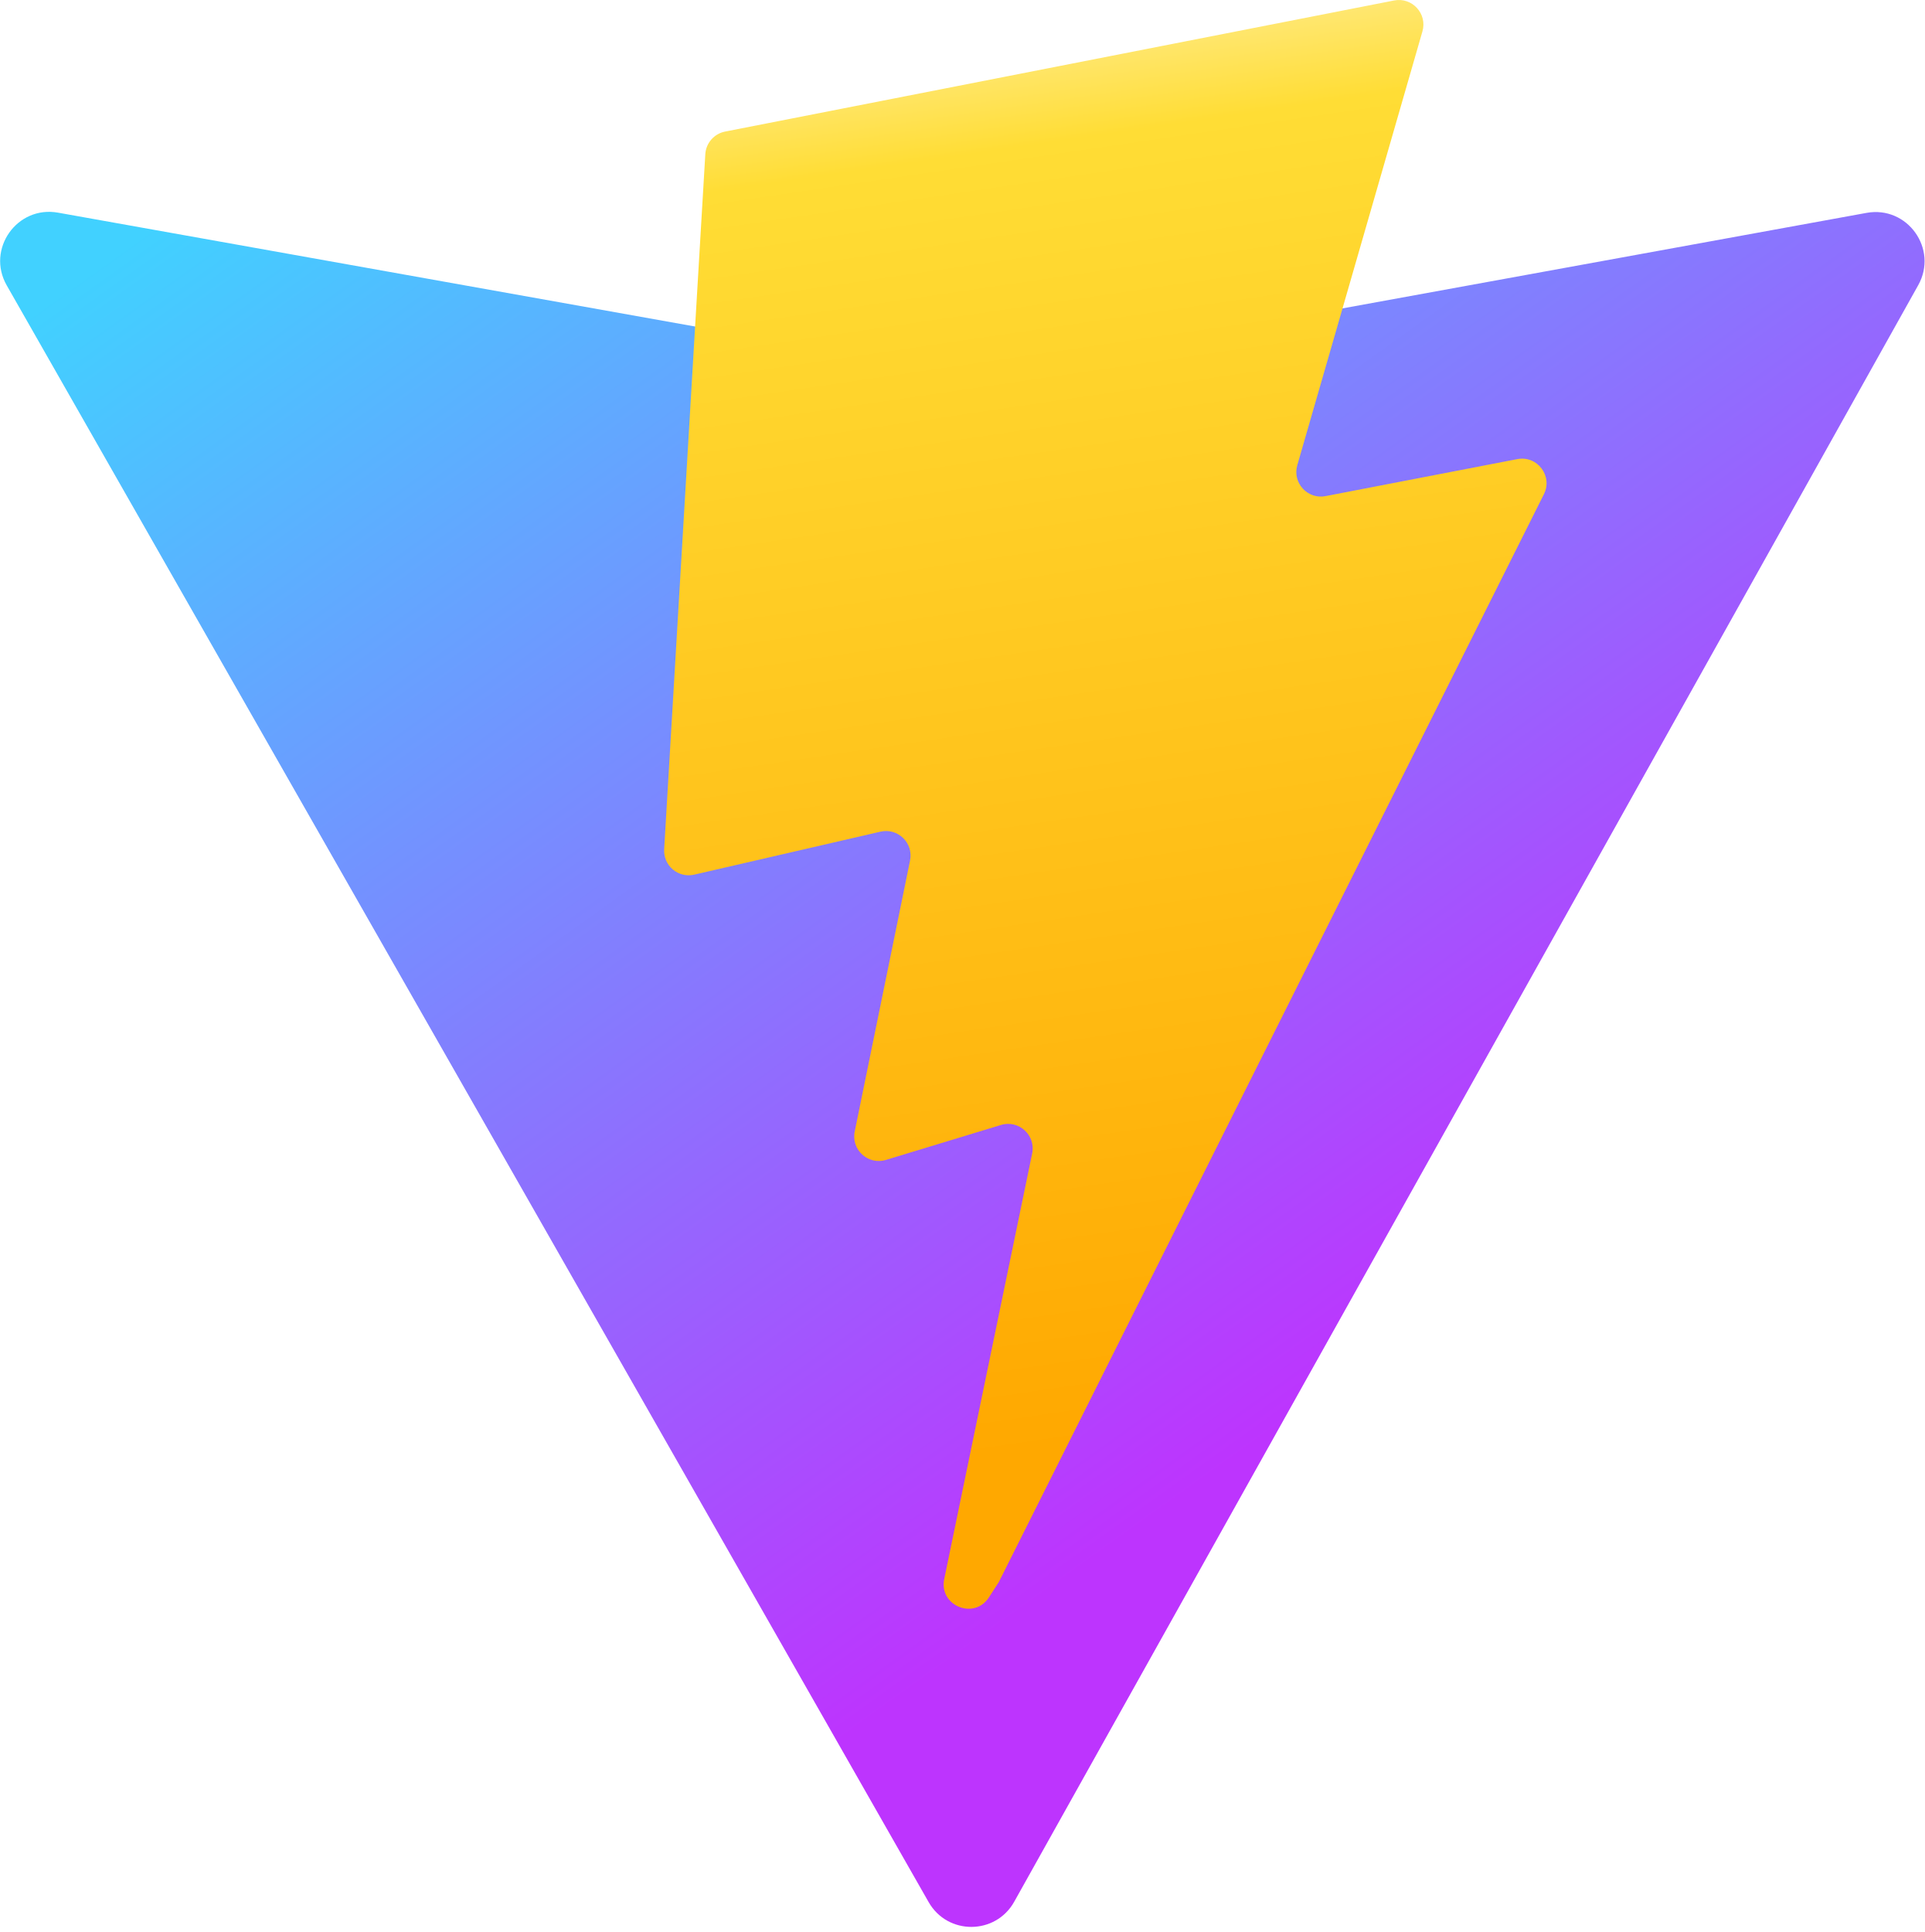
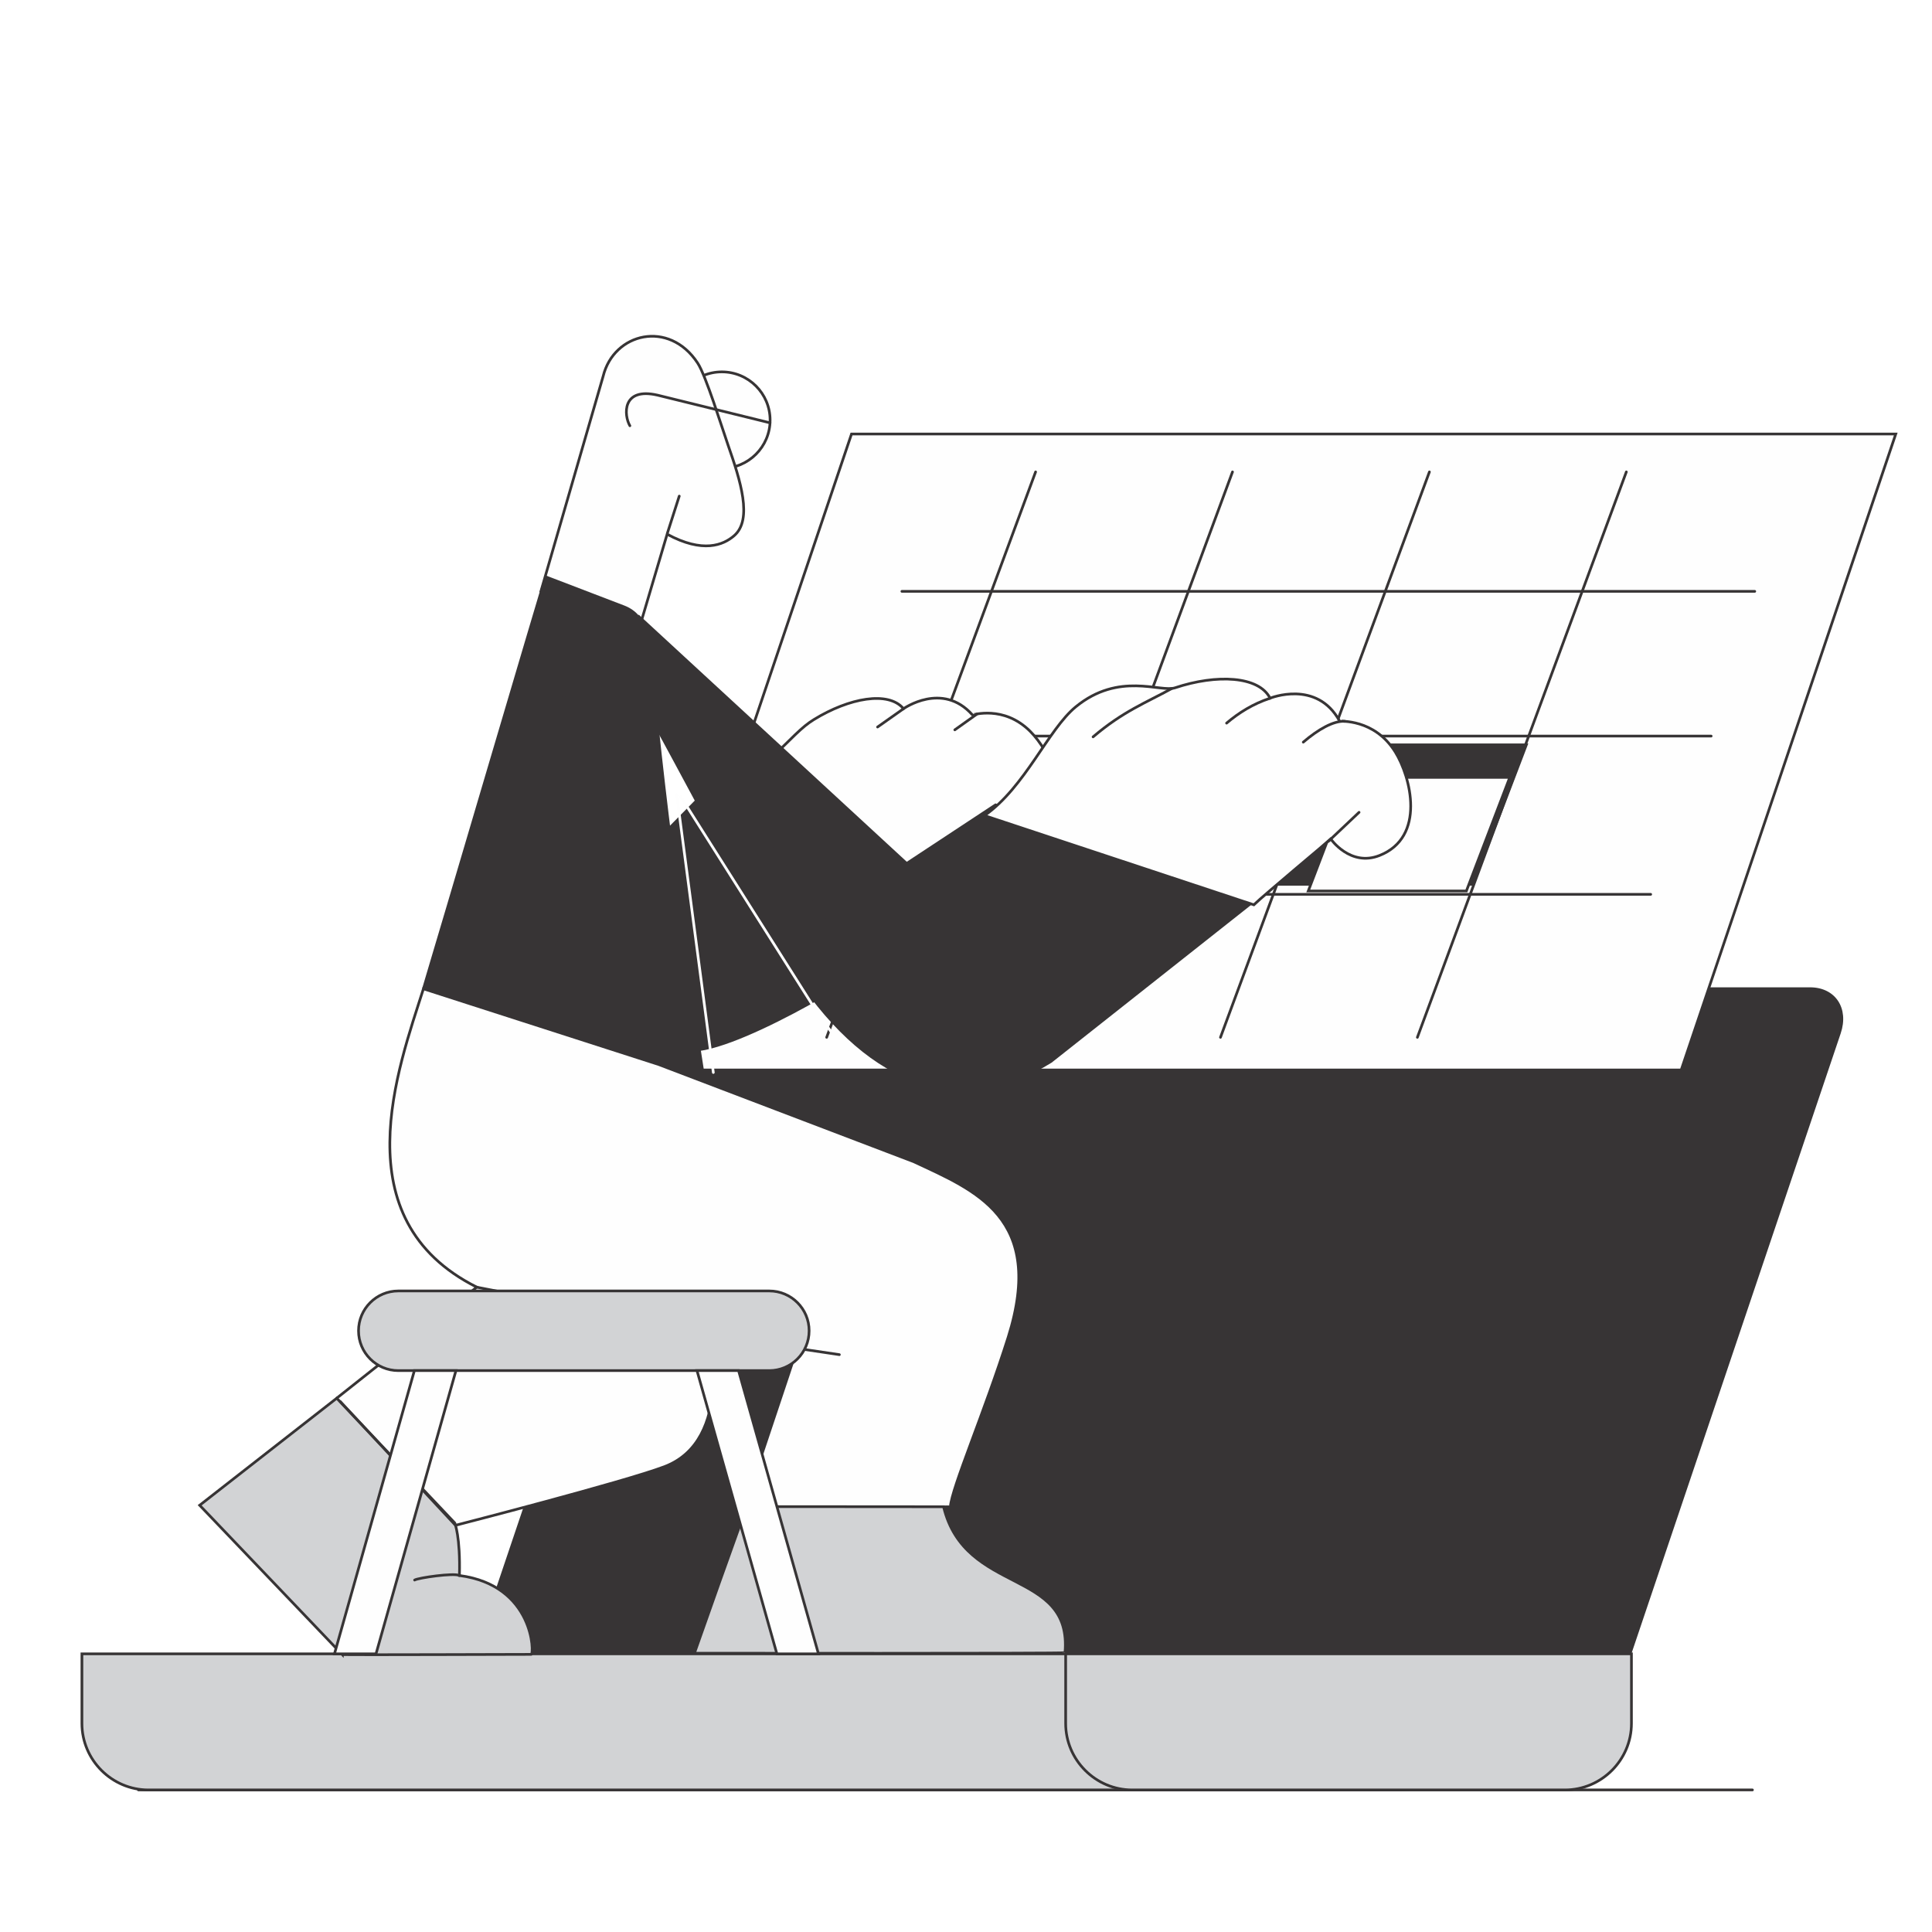
- <svg xmlns="http://www.w3.org/2000/svg" aria-hidden="true" role="img" class="iconify iconify--logos" width="31.88" height="32" preserveAspectRatio="xMidYMid meet" viewBox="0 0 256 257">
-   <defs>
-     <linearGradient id="IconifyId1813088fe1fbc01fb466" x1="-.828%" x2="57.636%" y1="7.652%" y2="78.411%">
-       <stop offset="0%" stop-color="#41D1FF" />
-       <stop offset="100%" stop-color="#BD34FE" />
-     </linearGradient>
-     <linearGradient id="IconifyId1813088fe1fbc01fb467" x1="43.376%" x2="50.316%" y1="2.242%" y2="89.03%">
-       <stop offset="0%" stop-color="#FFEA83" />
-       <stop offset="8.333%" stop-color="#FFDD35" />
-       <stop offset="100%" stop-color="#FFA800" />
-     </linearGradient>
+ <svg xmlns="http://www.w3.org/2000/svg" height="1024" node-id="1" sillyvg="true" template-height="1024" template-width="1024" version="1.1" viewBox="0 0 1024 1024" width="1024">
+   <defs node-id="74">
+     <clipPath id="clippath" node-id="5">
+       <path d="M 0.00 0.00 L 1024.00 0.00 L 1024.00 1024.00 L 0.00 1024.00 Z" fill="#000000" fill-rule="nonzero" node-id="77" stroke="none" target-height="1024" target-width="1024" target-x="0" target-y="0" />
+     </clipPath>
  </defs>
-   <path fill="url(#IconifyId1813088fe1fbc01fb466)" d="M255.153 37.938L134.897 252.976c-2.483 4.44-8.862 4.466-11.382.048L.875 37.958c-2.746-4.814 1.371-10.646 6.827-9.67l120.385 21.517a6.537 6.537 0 0 0 2.322-.004l117.867-21.483c5.438-.991 9.574 4.796 6.877 9.62Z" />
-   <path fill="url(#IconifyId1813088fe1fbc01fb467)" d="M185.432.063L96.44 17.501a3.268 3.268 0 0 0-2.634 3.014l-5.474 92.456a3.268 3.268 0 0 0 3.997 3.378l24.777-5.718c2.318-.535 4.413 1.507 3.936 3.838l-7.361 36.047c-.495 2.426 1.782 4.5 4.151 3.78l15.304-4.649c2.372-.72 4.652 1.36 4.15 3.788l-11.698 56.621c-.732 3.542 3.979 5.473 5.943 2.437l1.313-2.028l72.516-144.72c1.215-2.423-.88-5.186-3.54-4.672l-25.505 4.922c-2.396.462-4.435-1.77-3.759-4.114l16.646-57.705c.677-2.35-1.37-4.583-3.769-4.113Z" />
+   <g node-id="211">
+     <g clip-path="url(#clippath)" group-id="1" node-id="83">
+       <path d="M 408.17 222.67 C 408.17 236.79 396.72 248.24 382.60 248.24 C 368.48 248.24 357.03 236.79 357.03 222.67 C 357.03 208.55 368.48 197.10 382.60 197.10 C 396.72 197.10 408.17 208.55 408.17 222.67 Z" fill="#fefefe" fill-rule="nonzero" group-id="1,2" node-id="85" stroke="none" target-height="51.14" target-width="51.14" target-x="357.03" target-y="197.1" />
+       <path d="M 408.17 222.67 C 408.17 236.79 396.72 248.24 382.60 248.24 C 368.48 248.24 357.03 236.79 357.03 222.67 C 357.03 208.55 368.48 197.10 382.60 197.10 C 396.72 197.10 408.17 208.55 408.17 222.67 Z" fill="none" group-id="1,2" node-id="87" stroke="#373435" stroke-linecap="round" stroke-width="1.42" target-height="51.14" target-width="51.14" target-x="357.03" target-y="197.1" />
+       <path d="M 248.40 887.18 L 860.33 887.18 L 974.93 547.51 C 979.29 534.58 972.28 524.01 959.36 524.01 L 394.43 524.01 C 381.50 524.01 367.36 534.59 363.00 547.51 L 248.40 887.18 Z" fill="#373435" fill-rule="evenodd" group-id="1,2" node-id="89" stroke="none" target-height="363.17" target-width="730.89" target-x="248.4" target-y="524.01" />
+       <path d="M 248.40 887.18 L 860.33 887.18 L 974.93 547.51 C 979.29 534.58 972.28 524.01 959.36 524.01 L 394.43 524.01 C 381.50 524.01 367.36 534.59 363.00 547.51 L 248.40 887.18 Z" fill="none" group-id="1,2" node-id="91" stroke="#373435" stroke-linecap="round" stroke-width="1.42" target-height="363.17" target-width="730.89" target-x="248.4" target-y="524.01" />
+       <path d="M 389.48 550.11 L 942.95 550.11 L 829.23 887.18 L 275.76 887.18 L 389.48 550.11 Z" fill="#373435" fill-rule="evenodd" group-id="1,2" node-id="93" stroke="none" target-height="337.07" target-width="667.19" target-x="275.76" target-y="550.11" />
+       <path d="M 389.48 550.11 L 942.95 550.11 L 829.23 887.18 L 275.76 887.18 L 389.48 550.11 Z" fill="none" group-id="1,2" node-id="95" stroke="#373435" stroke-linecap="round" stroke-width="1.42" target-height="337.07" target-width="667.19" target-x="275.76" target-y="550.11" />
+       <path d="M 451.32 230.04 L 1004.79 230.04 L 891.07 567.10 L 337.60 567.10 L 451.32 230.04 Z" fill="#fefefe" fill-rule="evenodd" group-id="1,2" node-id="97" stroke="none" target-height="337.06" target-width="667.19" target-x="337.6" target-y="230.04" />
+       <path d="M 451.32 230.04 L 1004.79 230.04 L 891.07 567.10 L 337.60 567.10 L 451.32 230.04 Z" fill="none" group-id="1,2" node-id="99" stroke="#373435" stroke-linecap="round" stroke-width="1.42" target-height="337.06" target-width="667.19" target-x="337.6" target-y="230.04" />
+       <path d="M 930.06 313.43 L 478.02 313.43" fill="none" group-id="1,2" node-id="101" stroke="#373435" stroke-linecap="round" stroke-width="1.42" target-height="0" target-width="452.04" target-x="478.02" target-y="313.43" />
+       <path d="M 454.91 390.14 L 906.95 390.14" fill="none" group-id="1,2" node-id="103" stroke="#373435" stroke-linecap="round" stroke-width="1.42" target-height="0" target-width="452.04" target-x="454.91" target-y="390.14" />
+       <path d="M 422.87 474.02 L 874.91 474.02" fill="none" group-id="1,2" node-id="105" stroke="#373435" stroke-linecap="round" stroke-width="1.42" target-height="0" target-width="452.04" target-x="422.87" target-y="474.02" />
+       <path d="M 861.99 250.12 L 751.24 549.81" fill="none" group-id="1,2" node-id="107" stroke="#373435" stroke-linecap="round" stroke-width="1.42" target-height="299.69" target-width="110.75" target-x="751.24" target-y="250.12" />
+       <path d="M 757.62 250.12 L 646.88 549.81" fill="none" group-id="1,2" node-id="109" stroke="#373435" stroke-linecap="round" stroke-width="1.42" target-height="299.69" target-width="110.74" target-x="646.88" target-y="250.12" />
+       <path d="M 653.25 250.12 L 542.51 549.81" fill="none" group-id="1,2" node-id="111" stroke="#373435" stroke-linecap="round" stroke-width="1.42" target-height="299.69" target-width="110.74" target-x="542.51" target-y="250.12" />
+       <path d="M 548.89 250.12 L 438.15 549.81" fill="none" group-id="1,2" node-id="113" stroke="#373435" stroke-linecap="round" stroke-width="1.42" target-height="299.69" target-width="110.74" target-x="438.15" target-y="250.12" />
+       <path d="M 928.83 948.70 L 73.37 948.70" fill="none" group-id="1,2" node-id="115" stroke="#373435" stroke-linecap="round" stroke-width="1.42" target-height="0" target-width="855.46" target-x="73.37" target-y="948.7" />
+       <path d="M 355.93 467.07 C 372.59 448.40 390.04 420.17 402.91 407.62 C 420.86 390.11 424.86 385.39 431.39 381.38 C 450.07 369.89 470.92 366.06 478.88 375.63 C 478.88 375.63 499.48 361.05 515.34 378.84 C 515.58 379.11 531.86 373.54 545.97 387.56 C 556.36 397.89 570.79 425.50 550.08 439.82 C 537.17 448.75 524.47 437.30 524.47 437.30 C 523.63 438.66 498.50 471.92 494.49 478.13 L 355.93 467.07 Z" fill="#fefefe" fill-rule="evenodd" group-id="1,2" node-id="117" stroke="none" target-height="117.08" target-width="214.86" target-x="355.93" target-y="361.05" />
+       <path d="M 355.93 467.07 C 372.59 448.40 390.04 420.17 402.91 407.62 C 420.86 390.11 424.86 385.39 431.39 381.38 C 450.07 369.89 470.92 366.06 478.88 375.63 C 478.88 375.63 499.48 361.05 515.34 378.84 C 515.58 379.11 531.86 373.54 545.97 387.56 C 556.36 397.89 570.79 425.50 550.08 439.82 C 537.17 448.75 524.47 437.30 524.47 437.30 C 523.63 438.66 498.50 471.92 494.49 478.13 L 355.93 467.07 Z" fill="none" group-id="1,2" node-id="119" stroke="#373435" stroke-linecap="round" stroke-width="1.42" target-height="117.08" target-width="214.86" target-x="355.93" target-y="361.05" />
+       <path d="M 465.13 385.33 L 478.88 375.63" fill="none" group-id="1,2" node-id="121" stroke="#373435" stroke-linecap="round" stroke-width="1.42" target-height="9.7" target-width="13.75" target-x="465.13" target-y="375.63" />
+       <path d="M 506.07 386.83 L 517.93 378.38" fill="none" group-id="1,2" node-id="123" stroke="#373435" stroke-linecap="round" stroke-width="1.42" target-height="8.45" target-width="11.86" target-x="506.07" target-y="378.38" />
+       <path d="M 523.63 438.66 L 535.22 421.09" fill="none" group-id="1,2" node-id="125" stroke="#373435" stroke-linecap="round" stroke-width="1.42" target-height="17.57" target-width="11.59" target-x="523.63" target-y="421.09" />
+       <path d="M 43.42 876.56 L 777.24 876.56 L 777.24 913.44 C 777.24 932.83 761.37 948.70 741.98 948.70 L 78.68 948.70 C 59.29 948.70 43.42 932.83 43.42 913.44 L 43.42 876.56 Z" fill="#d2d3d5" fill-rule="evenodd" group-id="1,2" node-id="127" stroke="none" target-height="72.14" target-width="733.82" target-x="43.42" target-y="876.56" />
+       <path d="M 43.42 876.56 L 777.24 876.56 L 777.24 913.44 C 777.24 932.83 761.37 948.70 741.98 948.70 L 78.68 948.70 C 59.29 948.70 43.42 932.83 43.42 913.44 L 43.42 876.56 Z" fill="none" group-id="1,2" node-id="129" stroke="#373435" stroke-linecap="round" stroke-width="1.42" target-height="72.14" target-width="733.82" target-x="43.42" target-y="876.56" />
+       <path d="M 564.82 876.56 L 864.70 876.56 L 864.70 913.44 C 864.70 932.83 848.83 948.70 829.44 948.70 L 600.08 948.70 C 580.69 948.70 564.82 932.83 564.82 913.44 L 564.82 876.56 Z" fill="#d2d3d5" fill-rule="evenodd" group-id="1,2" node-id="131" stroke="none" target-height="72.14" target-width="299.88" target-x="564.82" target-y="876.56" />
+       <path d="M 564.82 876.56 L 864.70 876.56 L 864.70 913.44 C 864.70 932.83 848.83 948.70 829.44 948.70 L 600.08 948.70 C 580.69 948.70 564.82 932.83 564.82 913.44 L 564.82 876.56 Z" fill="none" group-id="1,2" node-id="133" stroke="#373435" stroke-linecap="round" stroke-width="1.42" target-height="72.14" target-width="299.88" target-x="564.82" target-y="876.56" />
+       <path d="M 340.21 328.25 L 286.71 313.34 L 319.67 199.44 C 325.31 176.36 354.63 169.31 369.78 192.44 C 374.19 199.17 382.68 226.76 385.90 235.96 C 392.43 254.65 399.05 275.29 389.14 283.91 C 383.41 288.90 372.61 293.42 353.59 283.14 L 340.21 328.25 Z" fill="#fefefe" fill-rule="evenodd" group-id="1,2" node-id="135" stroke="none" target-height="158.94" target-width="112.34" target-x="286.71" target-y="169.31" />
+       <path d="M 340.21 328.25 L 286.71 313.34 L 319.67 199.44 C 325.31 176.36 354.63 169.31 369.78 192.44 C 374.19 199.17 382.68 226.76 385.90 235.96 C 392.43 254.65 399.05 275.29 389.14 283.91 C 383.41 288.90 372.61 293.42 353.59 283.14 L 340.21 328.25 Z" fill="none" group-id="1,2" node-id="137" stroke="#373435" stroke-linecap="round" stroke-width="1.42" target-height="158.94" target-width="112.34" target-x="286.71" target-y="169.31" />
+       <path d="M 289.24 305.75 C 288.25 307.97 232.13 498.82 224.56 523.67 C 224.45 524.04 373.66 575.44 373.28 573.05 C 364.53 519.00 349.83 410.30 344.55 344.23 C 344.30 341.09 343.09 326.40 330.75 321.65 C 322.33 318.41 289.25 305.75 289.25 305.75 Z" fill="#373435" fill-rule="evenodd" group-id="1,2" node-id="139" stroke="none" target-height="269.69" target-width="149.21" target-x="224.45" target-y="305.75" />
+       <path d="M 289.24 305.75 C 288.25 307.97 232.13 498.82 224.56 523.67 C 224.45 524.04 373.66 575.44 373.28 573.05 C 364.53 519.00 349.83 410.30 344.55 344.23 C 344.30 341.09 343.09 326.40 330.75 321.65 C 322.33 318.41 289.25 305.75 289.25 305.75 Z" fill="none" group-id="1,2" node-id="141" stroke="#373435" stroke-linecap="round" stroke-width="1.42" target-height="269.69" target-width="149.21" target-x="224.45" target-y="305.75" />
+       <path d="M 178.47 741.07 C 177.74 742.86 240.54 808.44 241.43 808.44 C 241.78 808.35 330.48 785.58 352.21 777.35 C 389.24 763.32 375.93 705.83 375.51 705.83 C 375.02 705.83 417.82 713.66 422.48 714.83 L 394.12 799.79 L 503.71 798.61 C 504.37 788.76 522.01 747.92 534.39 708.65 C 554.38 645.22 516.65 630.91 484.30 615.72 L 349.11 564.21 L 224.43 524.08 C 211.14 565.91 180.80 646.16 252.71 682.22 L 178.48 741.06 Z" fill="#fefefe" fill-rule="evenodd" group-id="1,2" node-id="143" stroke="none" target-height="284.36" target-width="376.64" target-x="177.74" target-y="524.08" />
+       <path d="M 178.47 741.07 C 177.74 742.86 240.54 808.44 241.43 808.44 C 241.78 808.35 330.48 785.58 352.21 777.35 C 389.24 763.32 375.93 705.83 375.51 705.83 C 375.02 705.83 417.82 713.66 422.48 714.83 L 394.12 799.79 L 503.71 798.61 C 504.37 788.76 522.01 747.92 534.39 708.65 C 554.38 645.22 516.65 630.91 484.30 615.72 L 349.11 564.21 L 224.43 524.08 C 211.14 565.91 180.80 646.16 252.71 682.22 L 178.48 741.06 Z" fill="none" group-id="1,2" node-id="145" stroke="#373435" stroke-linecap="round" stroke-width="1.42" target-height="284.36" target-width="376.64" target-x="177.74" target-y="524.08" />
+       <path d="M 395.93 798.54 C 394.33 801.56 368.06 876.24 368.06 876.24 C 368.06 876.24 564.43 876.46 564.47 875.96 C 568.43 831.17 511.49 845.69 500.11 798.61 L 395.93 798.53 Z" fill="#d2d3d5" fill-rule="evenodd" group-id="1,2" node-id="147" stroke="none" target-height="77.93" target-width="200.37" target-x="368.06" target-y="798.53" />
+       <path d="M 395.93 798.54 C 394.33 801.56 368.06 876.24 368.06 876.24 C 368.06 876.24 564.43 876.46 564.47 875.96 C 568.43 831.17 511.49 845.69 500.11 798.61 L 395.93 798.53 Z" fill="none" group-id="1,2" node-id="149" stroke="#373435" stroke-linecap="round" stroke-width="1.42" target-height="77.93" target-width="200.37" target-x="368.06" target-y="798.53" />
+       <path d="M 353.74 282.56 L 360.02 262.95" fill="none" group-id="1,2" node-id="151" stroke="#373435" stroke-linecap="round" stroke-width="1.42" target-height="19.61" target-width="6.28" target-x="353.74" target-y="262.95" />
+       <path d="M 181.44 876.99 C 182.62 877.15 281.54 876.85 281.54 876.85 C 283.23 876.94 283.19 840.26 243.50 835.05 C 244.07 814.40 241.03 807.20 241.03 807.20 L 178.48 741.08 L 105.83 797.82 L 181.44 877.00 Z" fill="#d2d3d5" fill-rule="evenodd" group-id="1,2" node-id="153" stroke="none" target-height="136.07" target-width="177.4" target-x="105.83" target-y="741.08" />
+       <path d="M 181.44 876.99 C 182.62 877.15 281.54 876.85 281.54 876.85 C 283.23 876.94 283.19 840.26 243.50 835.05 C 244.07 814.40 241.03 807.20 241.03 807.20 L 178.48 741.08 L 105.83 797.82 L 181.44 877.00 Z" fill="none" group-id="1,2" node-id="155" stroke="#373435" stroke-linecap="round" stroke-width="1.42" target-height="136.07" target-width="177.4" target-x="105.83" target-y="741.08" />
+       <path d="M 180.34 742.83 L 241.43 808.44" fill="none" group-id="1,2" node-id="157" stroke="#373435" stroke-linecap="round" stroke-width="1.42" target-height="65.61" target-width="61.09" target-x="180.34" target-y="742.83" />
+       <path d="M 243.49 835.05 C 240.70 833.54 221.65 836.27 219.75 837.46" fill="none" group-id="1,2" node-id="159" stroke="#373435" stroke-linecap="round" stroke-width="1.42" target-height="3.92" target-width="23.74" target-x="219.75" target-y="833.54" />
+       <path d="M 378.91 706.66 L 252.70 682.24" fill="none" group-id="1,2" node-id="161" stroke="#373435" stroke-linecap="round" stroke-width="1.42" target-height="24.42" target-width="126.21" target-x="252.7" target-y="682.24" />
+       <path d="M 420.02 714.30 L 444.88 717.99" fill="none" group-id="1,2" node-id="163" stroke="#373435" stroke-linecap="round" stroke-width="1.42" target-height="3.69" target-width="24.86" target-x="420.02" target-y="714.3" />
+       <path d="M 326.25 347.97 L 338.73 326.90 L 480.54 457.66 L 527.66 426.60 L 666.87 475.77 L 557.01 562.61 C 509.92 591.91 462.24 576.68 422.45 517.50 C 392.63 473.15 346.61 378.64 326.25 347.97 Z" fill="#373435" fill-rule="evenodd" group-id="1,2" node-id="165" stroke="none" target-height="265.01" target-width="340.62" target-x="326.25" target-y="326.9" />
+       <path d="M 326.25 347.97 L 338.73 326.90 L 480.54 457.66 L 527.66 426.60 L 666.87 475.77 L 557.01 562.61 C 509.92 591.91 462.24 576.68 422.45 517.50 C 392.63 473.15 346.61 378.64 326.25 347.97 Z" fill="none" group-id="1,2" node-id="167" stroke="#373435" stroke-linecap="round" stroke-width="1.42" target-height="265.01" target-width="340.62" target-x="326.25" target-y="326.9" />
+       <path d="M 458.33 513.71 L 382.41 410.99 L 346.25 447.60 L 283.25 343.73 L 291.16 474.33 C 294.86 518.62 306.91 546.59 362.73 556.48 C 385.89 560.59 460.49 513.86 458.33 513.71 Z" fill="#373435" fill-rule="evenodd" group-id="1,2" node-id="169" stroke="none" target-height="216.86" target-width="177.24" target-x="283.25" target-y="343.73" />
+       <path d="M 458.33 513.71 L 382.41 410.99 L 346.25 447.60 L 283.25 343.73 L 291.16 474.33 C 294.86 518.62 306.91 546.59 362.73 556.48 C 385.89 560.59 460.49 513.86 458.33 513.71 Z" fill="none" group-id="1,2" node-id="171" stroke="#373435" stroke-linecap="round" stroke-width="1.42" target-height="216.86" target-width="177.24" target-x="283.25" target-y="343.73" />
+       <path d="M 211.14 684.23 L 407.74 684.23 C 419.39 684.23 428.85 693.69 428.85 705.34 L 428.85 705.34 C 428.85 716.99 419.39 726.45 407.74 726.45 L 211.14 726.45 C 199.49 726.45 190.03 716.99 190.03 705.34 L 190.03 705.34 C 190.03 693.69 199.49 684.23 211.14 684.23 Z" fill="#d2d3d5" fill-rule="nonzero" group-id="1,2" node-id="173" stroke="none" target-height="42.22" target-width="238.82" target-x="190.03" target-y="684.23" />
+       <path d="M 211.14 684.23 L 407.74 684.23 C 419.39 684.23 428.85 693.69 428.85 705.34 L 428.85 705.34 C 428.85 716.99 419.39 726.45 407.74 726.45 L 211.14 726.45 C 199.49 726.45 190.03 716.99 190.03 705.34 L 190.03 705.34 C 190.03 693.69 199.49 684.23 211.14 684.23 Z" fill="none" group-id="1,2" node-id="175" stroke="#373435" stroke-linecap="round" stroke-width="1.42" target-height="42.22" target-width="238.82" target-x="190.03" target-y="684.23" />
+       <path d="M 219.63 726.45 L 241.66 726.45 L 199.30 876.56 L 177.27 876.56 L 219.63 726.45 Z" fill="#fefefe" fill-rule="evenodd" group-id="1,2" node-id="177" stroke="none" target-height="150.11" target-width="64.39" target-x="177.27" target-y="726.45" />
+       <path d="M 219.63 726.45 L 241.66 726.45 L 199.30 876.56 L 177.27 876.56 L 219.63 726.45 Z" fill="none" group-id="1,2" node-id="179" stroke="#373435" stroke-linecap="round" stroke-width="1.42" target-height="150.11" target-width="64.39" target-x="177.27" target-y="726.45" />
+       <path d="M 706.05 394.76 L 809.00 394.76 L 780.74 468.72 L 677.79 468.72 L 706.05 394.76 Z" fill="#373435" fill-rule="evenodd" group-id="1,2" node-id="181" stroke="none" target-height="73.96" target-width="131.21" target-x="677.79" target-y="394.76" />
+       <path d="M 706.05 394.76 L 809.00 394.76 L 780.74 468.72 L 677.79 468.72 L 706.05 394.76 Z" fill="none" group-id="1,2" node-id="183" stroke="#373435" stroke-linecap="round" stroke-width="1.42" target-height="73.96" target-width="131.21" target-x="677.79" target-y="394.76" />
+       <path d="M 716.41 412.04 L 800.21 412.04 L 777.21 472.24 L 693.41 472.24 L 716.41 412.04 Z" fill="#fefefe" fill-rule="evenodd" group-id="1,2" node-id="185" stroke="none" target-height="60.2" target-width="106.8" target-x="693.41" target-y="412.04" />
+       <path d="M 716.41 412.04 L 800.21 412.04 L 777.21 472.24 L 693.41 472.24 L 716.41 412.04 Z" fill="none" group-id="1,2" node-id="187" stroke="#373435" stroke-linecap="round" stroke-width="1.42" target-height="60.2" target-width="106.8" target-x="693.41" target-y="412.04" />
+       <path d="M 391.45 726.45 L 369.42 726.45 L 411.77 876.56 L 433.80 876.56 L 391.45 726.45 Z" fill="#fefefe" fill-rule="evenodd" group-id="1,2" node-id="189" stroke="none" target-height="150.11" target-width="64.38" target-x="369.42" target-y="726.45" />
+       <path d="M 391.45 726.45 L 369.42 726.45 L 411.77 876.56 L 433.80 876.56 L 391.45 726.45 Z" fill="none" group-id="1,2" node-id="191" stroke="#373435" stroke-linecap="round" stroke-width="1.42" target-height="150.11" target-width="64.38" target-x="369.42" target-y="726.45" />
+       <path d="M 521.80 432.28 C 543.49 417.03 555.48 386.67 570.20 374.61 C 593.07 355.87 615.08 367.12 622.79 364.55 C 644.83 357.21 667.26 358.27 673.16 370.06 C 673.16 370.06 697.92 359.99 710.00 382.16 C 710.18 382.50 728.32 380.67 739.49 398.54 C 747.72 411.70 755.95 443.67 731.14 453.44 C 715.66 459.54 705.33 444.67 705.33 444.67 C 704.13 445.87 670.19 474.12 664.56 479.57 L 521.79 432.28 Z" fill="#fefefe" fill-rule="evenodd" group-id="1,2" node-id="193" stroke="none" target-height="123.7" target-width="234.16" target-x="521.79" target-y="355.87" />
+       <path d="M 521.80 432.28 C 543.49 417.03 555.48 386.67 570.20 374.61 C 593.07 355.87 615.08 367.12 622.79 364.55 C 644.83 357.21 667.26 358.27 673.16 370.06 C 673.16 370.06 697.92 359.99 710.00 382.16 C 710.18 382.50 728.32 380.67 739.49 398.54 C 747.72 411.70 755.95 443.67 731.14 453.44 C 715.66 459.54 705.33 444.67 705.33 444.67 C 704.13 445.87 670.19 474.12 664.56 479.57 L 521.79 432.28 Z" fill="none" group-id="1,2" node-id="195" stroke="#373435" stroke-linecap="round" stroke-width="1.42" target-height="123.7" target-width="234.16" target-x="521.79" target-y="355.87" />
+       <path d="M 621.05 364.94 C 607.33 372.50 595.40 376.91 579.36 390.55" fill="none" group-id="1,2" node-id="197" stroke="#373435" stroke-linecap="round" stroke-width="1.42" target-height="25.61" target-width="41.69" target-x="579.36" target-y="364.94" />
+       <path d="M 650.12 383.27 C 656.56 377.80 664.08 373.07 673.16 370.07" fill="none" group-id="1,2" node-id="199" stroke="#373435" stroke-linecap="round" stroke-width="1.42" target-height="13.2" target-width="23.04" target-x="650.12" target-y="370.07" />
+       <path d="M 690.77 393.35 C 698.55 386.65 706.82 381.93 712.79 382.31" fill="none" group-id="1,2" node-id="201" stroke="#373435" stroke-linecap="round" stroke-width="1.42" target-height="11.42" target-width="22.02" target-x="690.77" target-y="381.93" />
+       <path d="M 704.13 445.88 L 720.33 430.55" fill="none" group-id="1,2" node-id="203" stroke="#373435" stroke-linecap="round" stroke-width="1.42" target-height="15.33" target-width="16.2" target-x="704.13" target-y="430.55" />
+       <path d="M 378.08 568.44 L 358.66 421.13" fill="none" group-id="1,2" node-id="205" stroke="#fefefe" stroke-linecap="round" stroke-width="1.42" target-height="147.31" target-width="19.42" target-x="358.66" target-y="421.13" />
+       <path d="M 360.80 422.24 C 385.12 460.70 409.45 499.17 433.77 537.63 C 440.18 545.93 443.74 552.80 454.19 562.53" fill="none" group-id="1,2" node-id="207" stroke="#fefefe" stroke-linecap="round" stroke-width="1.42" target-height="140.29" target-width="93.39" target-x="360.8" target-y="422.24" />
+       <path d="M 408.13 224.11 L 348.59 209.46 C 329.33 204.99 330.71 220.35 333.85 225.66" fill="none" group-id="1,2" node-id="209" stroke="#373435" stroke-linecap="round" stroke-width="1.42" target-height="20.67" target-width="78.8" target-x="329.33" target-y="204.99" />
+     </g>
+   </g>
</svg>
